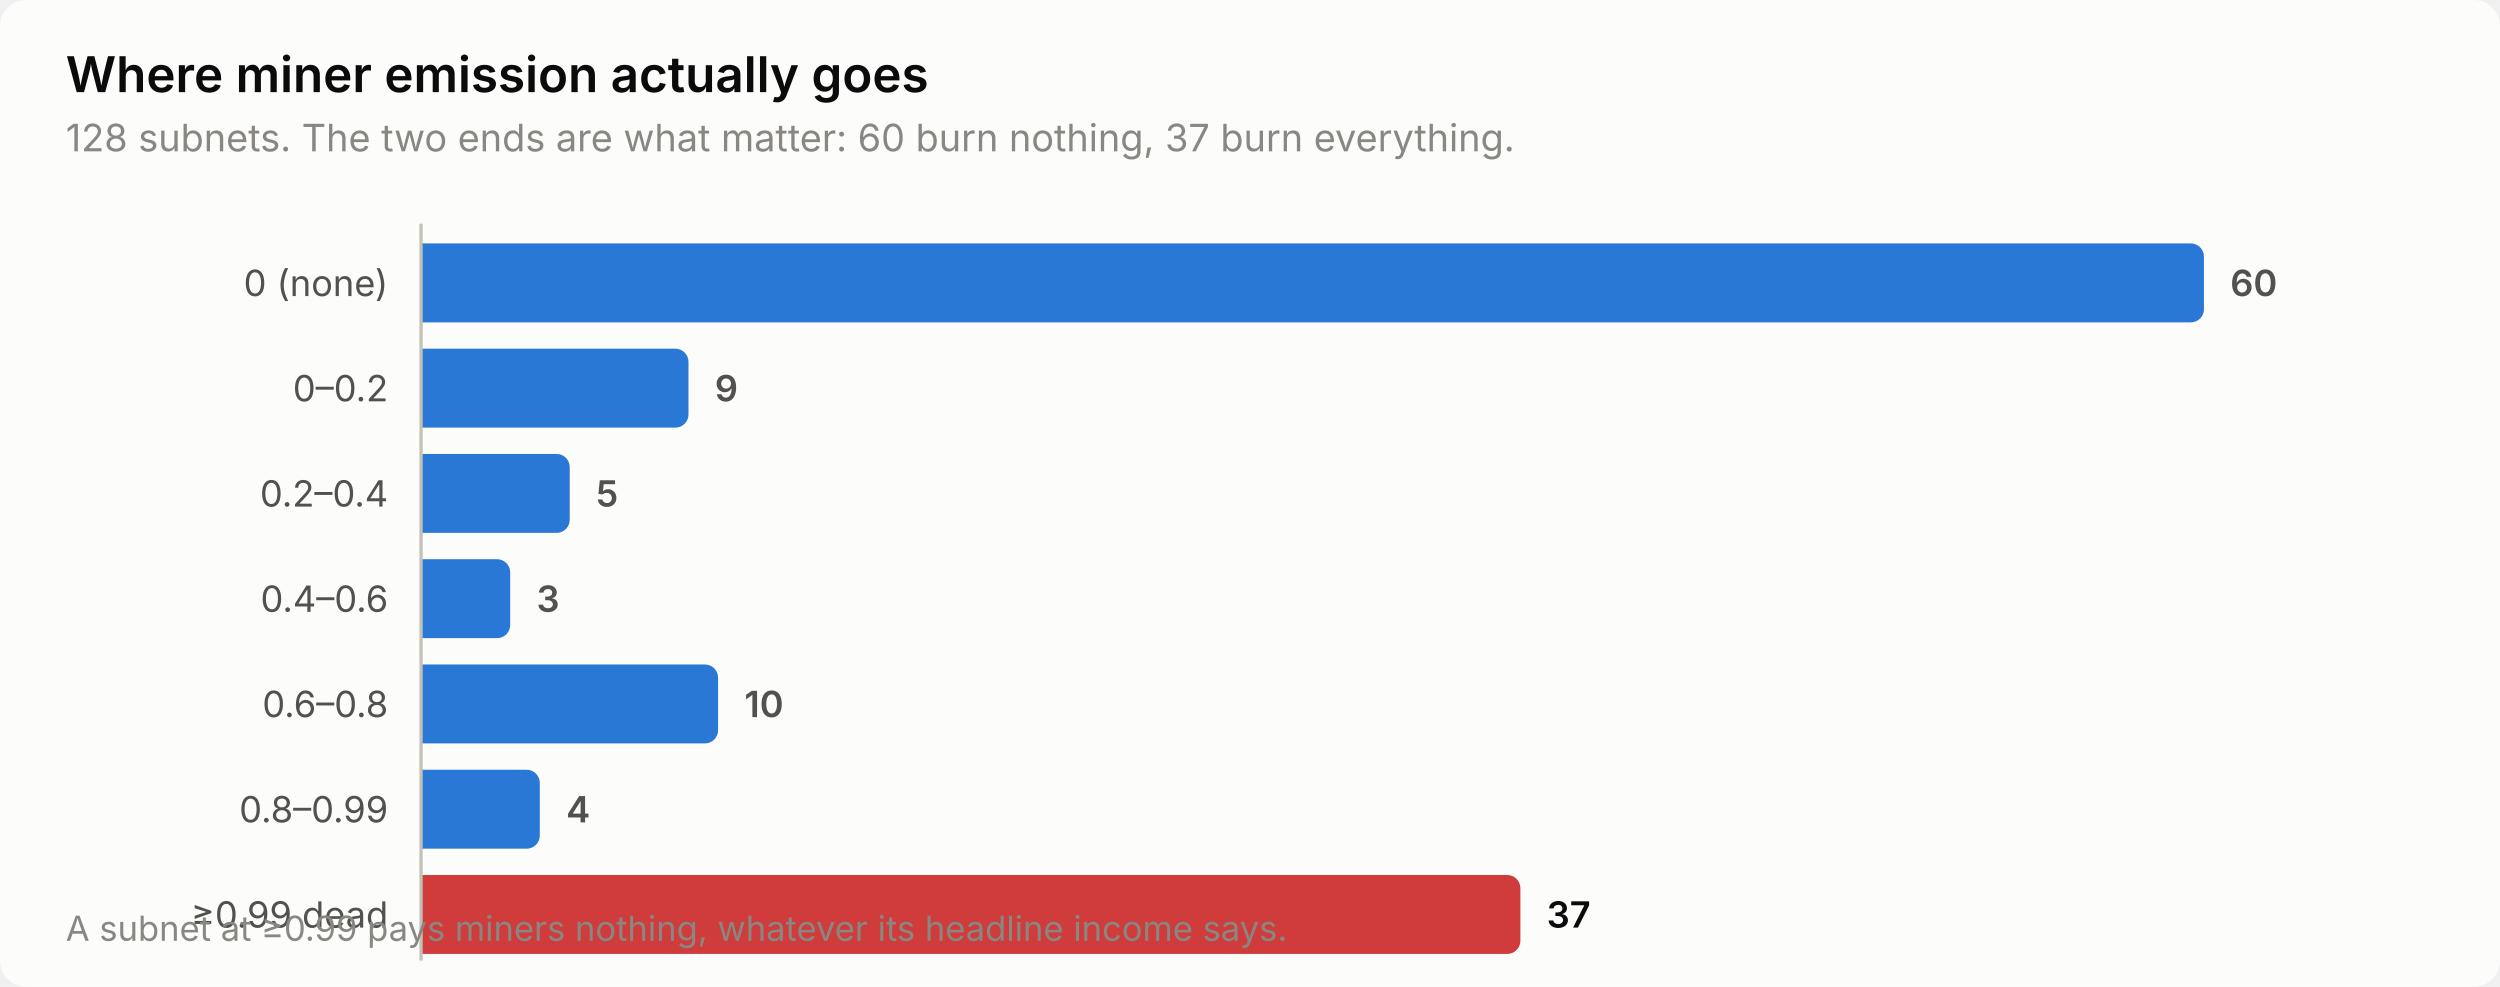
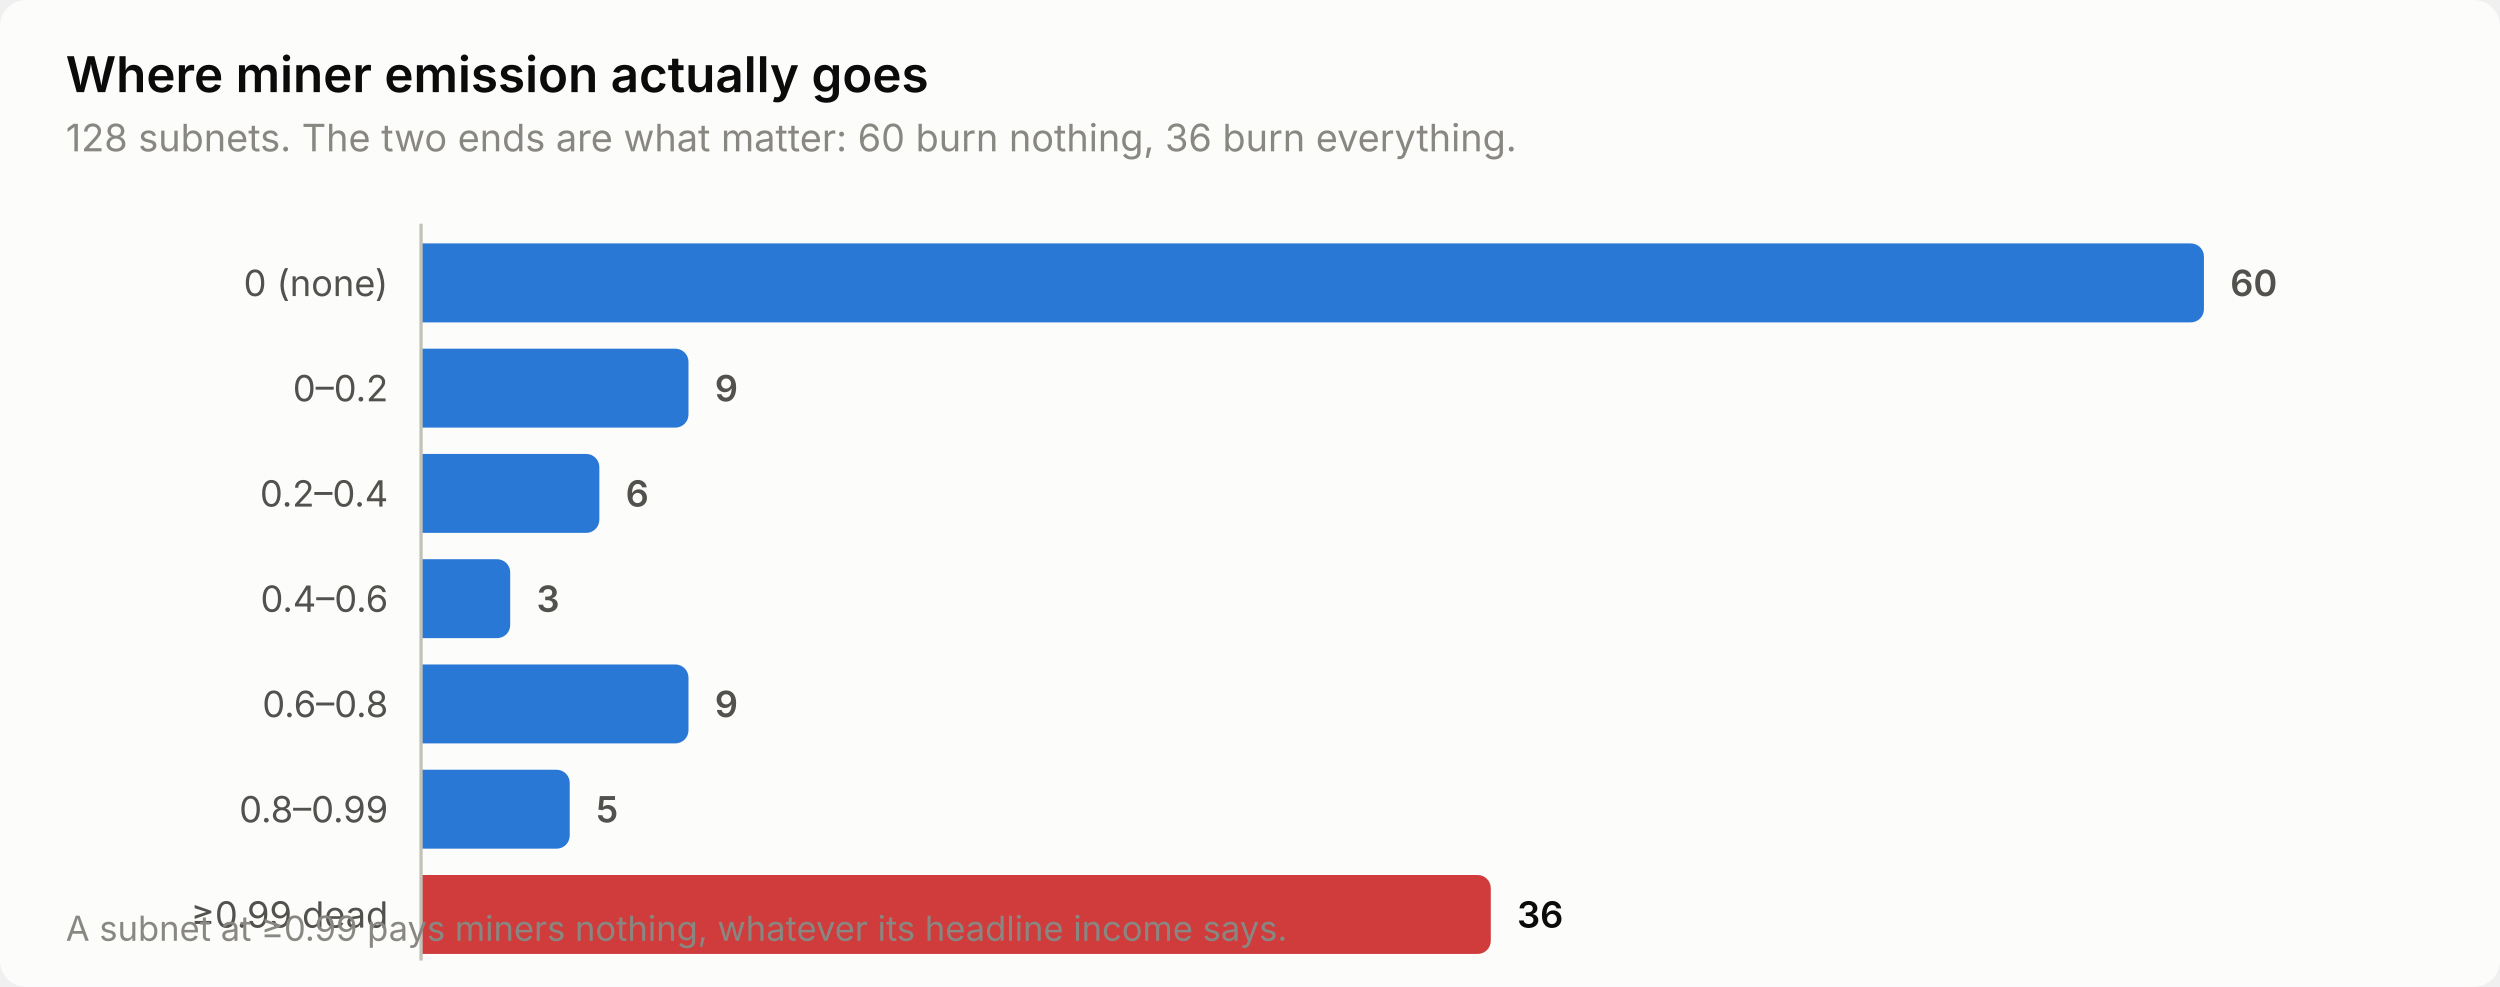
<svg xmlns="http://www.w3.org/2000/svg" width="760" height="300" viewBox="0 0 760 300" role="img" aria-label="Where miner emission actually goes">
  <style>
    text { font-family: system-ui, -apple-system, 'Segoe UI', sans-serif; }
    .t-title { font-size: 15px; font-weight: 600; }
    .t-sub { font-size: 11.5px; }
    .t-lab { font-size: 11px; }
    .t-val { font-size: 11px; font-weight: 600; font-variant-numeric: tabular-nums; }
    .t-tick { font-size: 10.5px; font-variant-numeric: tabular-nums; }

    .surface { fill: #fcfcfb; }
    .ink { fill: #0b0b0b; }
    .ink2 { fill: #52514e; }
    .muted { fill: #898781; }
    .grid { stroke: #e1e0d9; }
    .axis { stroke: #c3c2b7; }
    .accent { fill: #2a78d6; }
    .critical { fill: #d03b3b; }
    .deemph { fill: #d8d7d0; }

    @media (prefers-color-scheme: dark) {
      .surface { fill: #1a1a19; }
      .ink { fill: #ffffff; }
      .ink2 { fill: #c3c2b7; }
      .muted { fill: #898781; }
      .grid { stroke: #2c2c2a; }
      .axis { stroke: #383835; }
      .accent { fill: #3987e5; }
      .deemph { fill: #3a3a37; }
    }
</style>
  <rect class="surface" width="760" height="300" rx="8" />
  <text class="ink t-title" x="20" y="28">Where miner emission actually goes</text>
-   <text class="muted t-sub" x="20" y="46">128 subnets. The two ends are what matter: 60 burn nothing, 37 burn everything.</text>
+   <text class="muted t-sub" x="20" y="46">128 subnets. The two ends are what matter: 60 burn nothing, 36 burn everything.</text>
  <text class="ink2 t-lab" x="118" y="90" text-anchor="end">0 (none)</text>
  <path class="accent" d="M128.0,74.0 H666.0 a4.0,4.0 0 0 1 4.0,4.0 V94.0 a4.0,4.0 0 0 1 -4.0,4.0 H128.0 Z" />
  <text class="ink2 t-val" x="678.0" y="90">60</text>
  <text class="ink2 t-lab" x="118" y="122" text-anchor="end">0–0.2</text>
  <path class="accent" d="M128.0,106.0 H205.3 a4.0,4.0 0 0 1 4.0,4.0 V126.0 a4.0,4.0 0 0 1 -4.0,4.0 H128.0 Z" />
  <text class="ink2 t-val" x="217.3" y="122">9</text>
  <text class="ink2 t-lab" x="118" y="154" text-anchor="end">0.2–0.4</text>
-   <path class="accent" d="M128.0,138.0 H169.2 a4.0,4.0 0 0 1 4.0,4.0 V158.0 a4.0,4.0 0 0 1 -4.0,4.0 H128.0 Z" />
-   <text class="ink2 t-val" x="181.2" y="154">5</text>
+   <path class="accent" d="M128.0,138.0 H178.2 a4.0,4.0 0 0 1 4.0,4.0 V158.0 a4.0,4.0 0 0 1 -4.0,4.0 H128.0 Z" />
+   <text class="ink2 t-val" x="190.2" y="154">6</text>
  <text class="ink2 t-lab" x="118" y="186" text-anchor="end">0.4–0.6</text>
  <path class="accent" d="M128.0,170.0 H151.1 a4.0,4.0 0 0 1 4.0,4.0 V190.0 a4.0,4.0 0 0 1 -4.0,4.0 H128.0 Z" />
  <text class="ink2 t-val" x="163.1" y="186">3</text>
  <text class="ink2 t-lab" x="118" y="218" text-anchor="end">0.6–0.8</text>
-   <path class="accent" d="M128.0,202.0 H214.3 a4.0,4.0 0 0 1 4.0,4.0 V222.0 a4.0,4.0 0 0 1 -4.0,4.0 H128.0 Z" />
-   <text class="ink2 t-val" x="226.3" y="218">10</text>
+   <path class="accent" d="M128.0,202.0 H205.3 a4.0,4.0 0 0 1 4.0,4.0 V222.0 a4.0,4.0 0 0 1 -4.0,4.0 H128.0 Z" />
+   <text class="ink2 t-val" x="217.3" y="218">9</text>
  <text class="ink2 t-lab" x="118" y="250" text-anchor="end">0.8–0.99</text>
-   <path class="accent" d="M128.0,234.0 H160.1 a4.0,4.0 0 0 1 4.0,4.0 V254.0 a4.0,4.0 0 0 1 -4.0,4.0 H128.0 Z" />
-   <text class="ink2 t-val" x="172.1" y="250">4</text>
+   <path class="accent" d="M128.0,234.0 H169.2 a4.0,4.0 0 0 1 4.0,4.0 V254.0 a4.0,4.0 0 0 1 -4.0,4.0 H128.0 Z" />
+   <text class="ink2 t-val" x="181.2" y="250">5</text>
  <text class="ink2 t-lab" x="118" y="282" text-anchor="end">≥0.99 dead</text>
-   <path class="critical" d="M128.0,266.0 H458.2 a4.0,4.0 0 0 1 4.0,4.0 V286.0 a4.0,4.0 0 0 1 -4.0,4.0 H128.0 Z" />
-   <text class="ink t-val" x="470.2" y="282">37</text>
+   <path class="critical" d="M128.0,266.0 H449.2 a4.0,4.0 0 0 1 4.0,4.0 V286.0 a4.0,4.0 0 0 1 -4.0,4.0 H128.0 Z" />
+   <text class="ink t-val" x="461.2" y="282">36</text>
  <line class="axis" x1="128" y1="68" x2="128" y2="292" stroke-width="1" />
  <text class="muted t-tick" x="20" y="286">A subnet at ≥0.99 pays miners nothing, whatever its headline income says.</text>
</svg>
